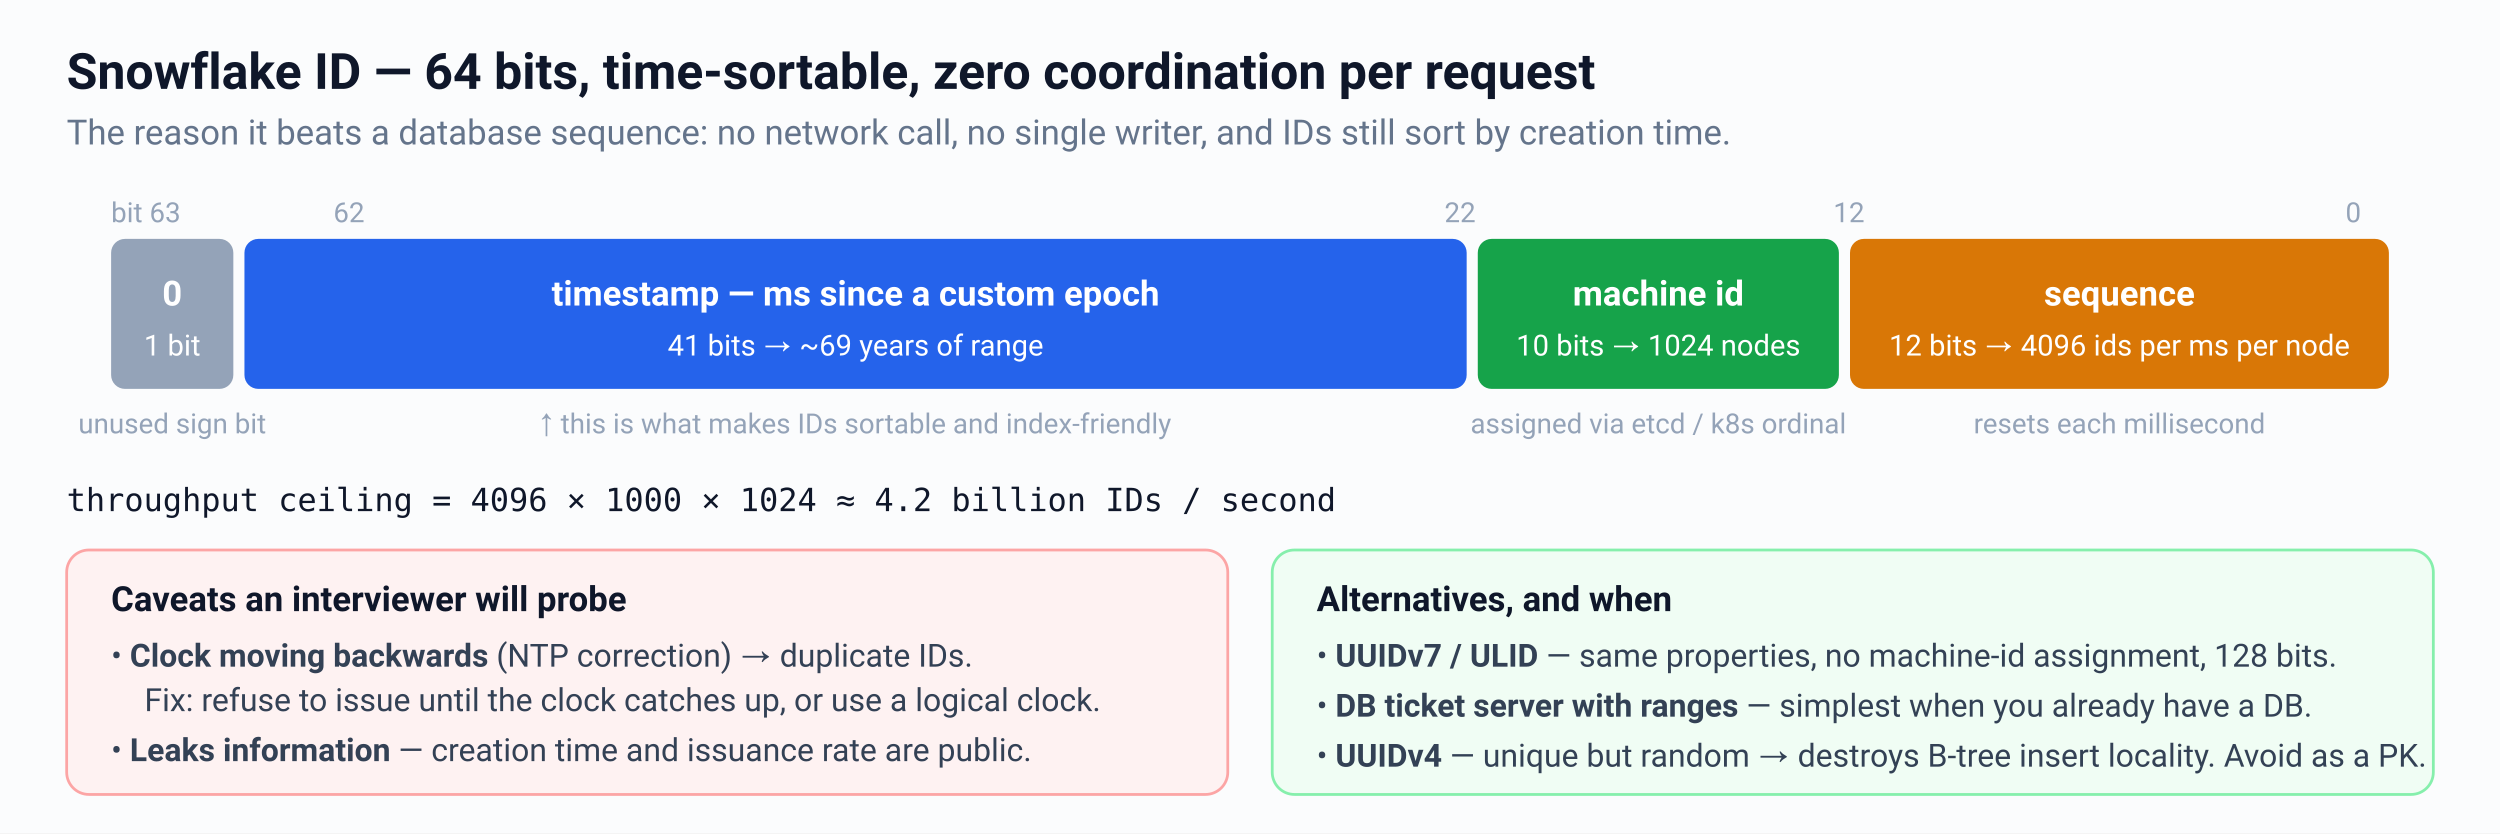
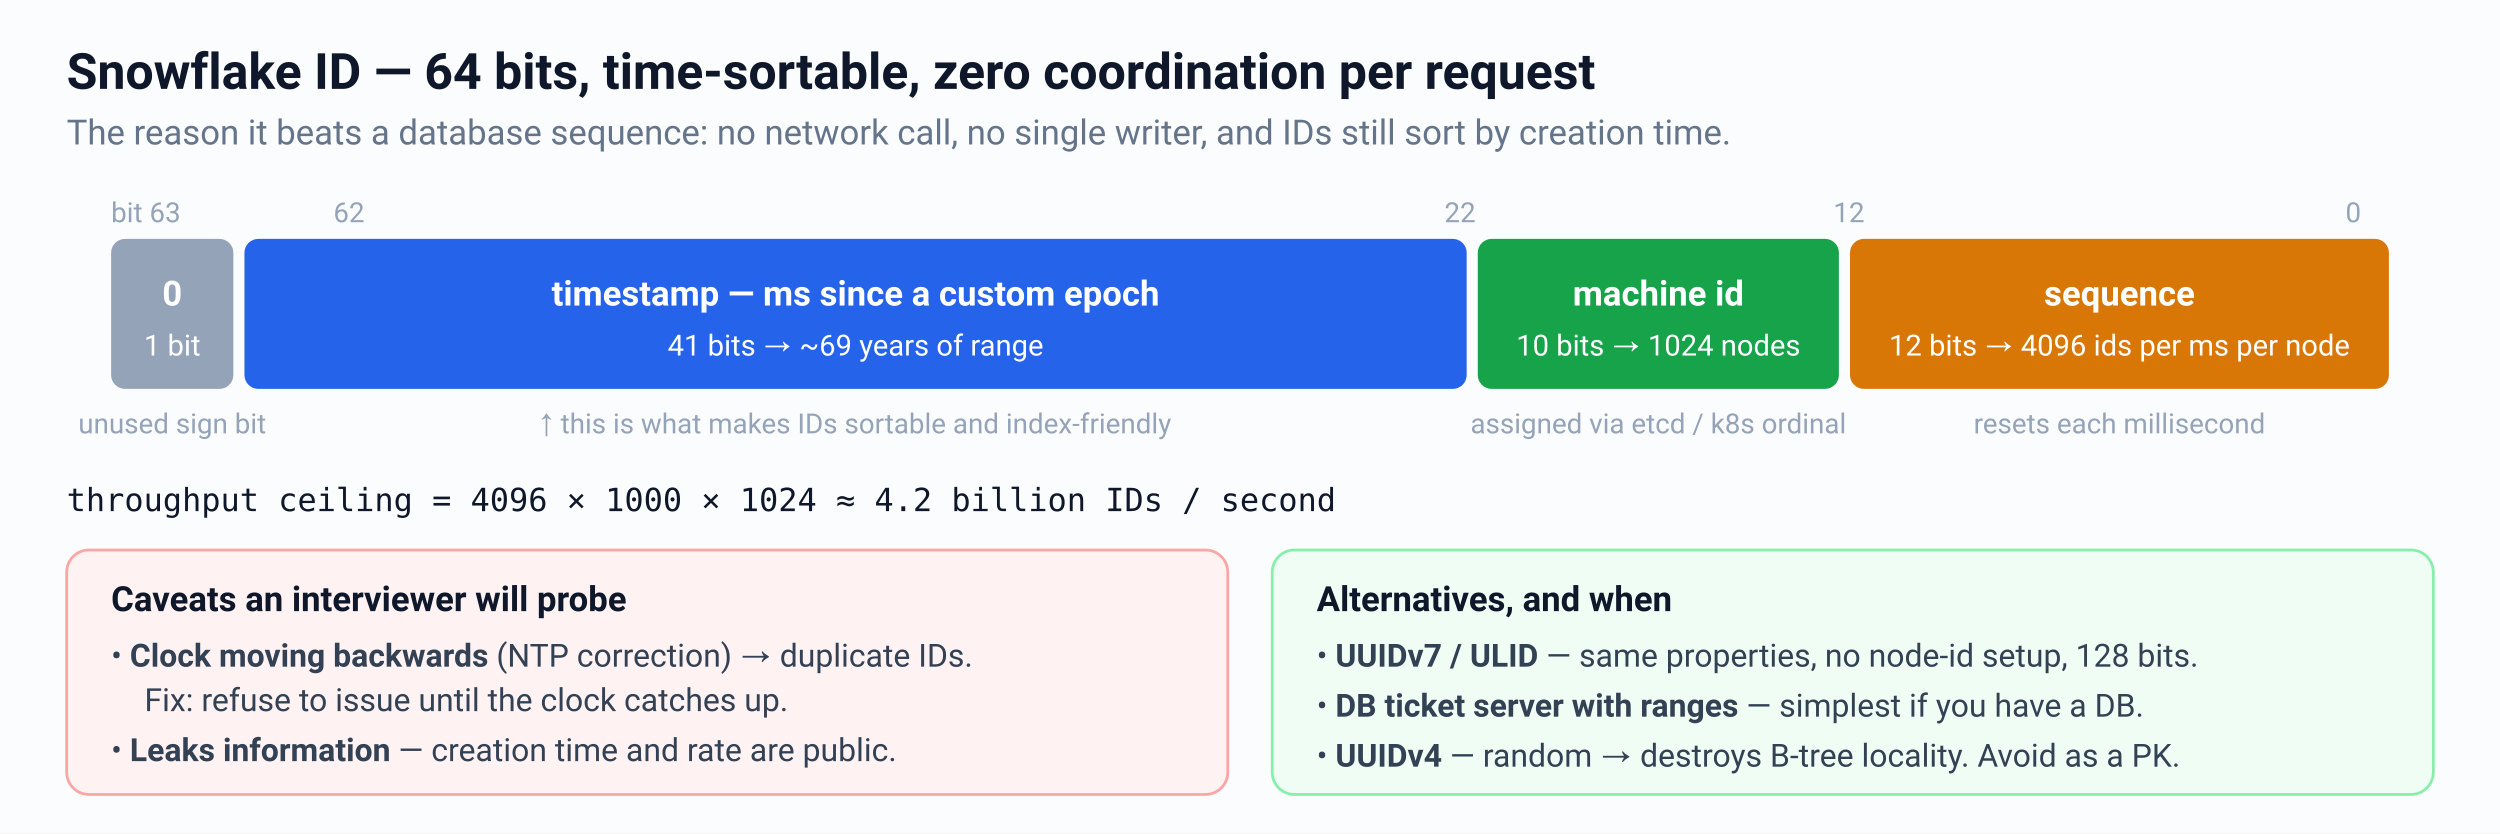
<svg xmlns="http://www.w3.org/2000/svg" viewBox="0 0 900 300" width="900" height="300" role="img" aria-label="Snowflake 64 bit ID layout">
  <style>
    text{font-family:ui-sans-serif,system-ui,-apple-system,"Segoe UI",Roboto,Helvetica,Arial,sans-serif}
    .ttl{font-size:18px;font-weight:700;fill:#0f172a}
    .sub{font-size:12.5px;fill:#64748b}
    .n{font-size:12.5px;font-weight:700;fill:#ffffff}
    .p{font-size:10.5px;fill:#ffffff}
    .b{font-size:11.5px;fill:#334155}
    .bit{font-size:10px;fill:#94a3b8}
    .hd{font-size:12.5px;font-weight:700;fill:#0f172a}
    .mono{font-family:ui-monospace,SFMono-Regular,Menlo,Consolas,monospace;font-size:11.5px;fill:#0f172a}
  </style>
  <rect width="900" height="300" fill="#fbfcfd" />
  <text class="ttl" x="24" y="32">Snowflake ID — 64 bits, time-sortable, zero coordination per request</text>
  <text class="sub" x="24" y="52">The reason it beats a database sequence: no network call, no single writer, and IDs still sort by creation time.</text>
  <g class="bit">
    <text x="40" y="80">bit 63</text>
    <text x="120" y="80">62</text>
    <text x="520" y="80">22</text>
    <text x="660" y="80">12</text>
    <text x="850" y="80" text-anchor="end">0</text>
  </g>
  <rect x="40" y="86" width="44" height="54" rx="5" fill="#94a3b8" />
  <text class="n" x="62" y="110" text-anchor="middle">0</text>
  <text class="p" x="62" y="128" text-anchor="middle">1 bit</text>
  <rect x="88" y="86" width="440" height="54" rx="5" fill="#2563eb" />
  <text class="n" x="308" y="110" text-anchor="middle">timestamp — ms since a custom epoch</text>
  <text class="p" x="308" y="128" text-anchor="middle">41 bits → ~69 years of range</text>
  <rect x="532" y="86" width="130" height="54" rx="5" fill="#16a34a" />
  <text class="n" x="597" y="110" text-anchor="middle">machine id</text>
  <text class="p" x="597" y="128" text-anchor="middle">10 bits → 1024 nodes</text>
  <rect x="666" y="86" width="194" height="54" rx="5" fill="#d97706" />
  <text class="n" x="763" y="110" text-anchor="middle">sequence</text>
  <text class="p" x="763" y="128" text-anchor="middle">12 bits → 4096 ids per ms per node</text>
  <text class="bit" x="62" y="156" text-anchor="middle">unused sign bit</text>
  <text class="bit" x="308" y="156" text-anchor="middle">↑ this is what makes IDs sortable and index-friendly</text>
  <text class="bit" x="597" y="156" text-anchor="middle">assigned via etcd / k8s ordinal</text>
  <text class="bit" x="763" y="156" text-anchor="middle">resets each millisecond</text>
  <text class="mono" x="24" y="184">throughput ceiling = 4096 × 1000 × 1024 ≈ 4.2 billion IDs / second</text>
  <rect x="24" y="198" width="418" height="88" rx="8" fill="#fef2f2" stroke="#fca5a5" />
  <text class="hd" x="40" y="220">Caveats an interviewer will probe</text>
  <text class="b" x="40" y="240">• <tspan font-weight="700">Clock moving backwards</tspan> (NTP correction) → duplicate IDs.</text>
-   <text class="b" x="52" y="256">Fix: refuse to issue until the clock catches up, or use a logical clock.</text>
-   <text class="b" x="40" y="274">• <tspan font-weight="700">Leaks information</tspan> — creation time and issuance rate are public.</text>
+   <text class="b" x="52" y="256">Fix: refuse to issue until the clock catches up.</text>
+   <text class="b" x="40" y="274">• <tspan font-weight="700">Leaks information</tspan> — creation time and rate are public.</text>
  <rect x="458" y="198" width="418" height="88" rx="8" fill="#f0fdf4" stroke="#86efac" />
  <text class="hd" x="474" y="220">Alternatives, and when</text>
-   <text class="b" x="474" y="240">• <tspan font-weight="700">UUIDv7 / ULID</tspan> — same properties, no machine-id assignment, 128 bits.</text>
-   <text class="b" x="474" y="258">• <tspan font-weight="700">DB ticket server with ranges</tspan> — simplest when you already have a DB.</text>
-   <text class="b" x="474" y="276">• <tspan font-weight="700">UUIDv4</tspan> — unique but random → destroys B-tree insert locality. Avoid as a PK.</text>
+   <text class="b" x="474" y="240">• <tspan font-weight="700">UUIDv7 / ULID</tspan> — same properties, no node-id setup, 128 bits.</text>
+   <text class="b" x="474" y="258">• <tspan font-weight="700">DB ticket server with ranges</tspan> — simplest if you have a DB.</text>
+   <text class="b" x="474" y="276">• <tspan font-weight="700">UUIDv4</tspan> — random → destroys B-tree locality. Avoid as a PK.</text>
</svg>
